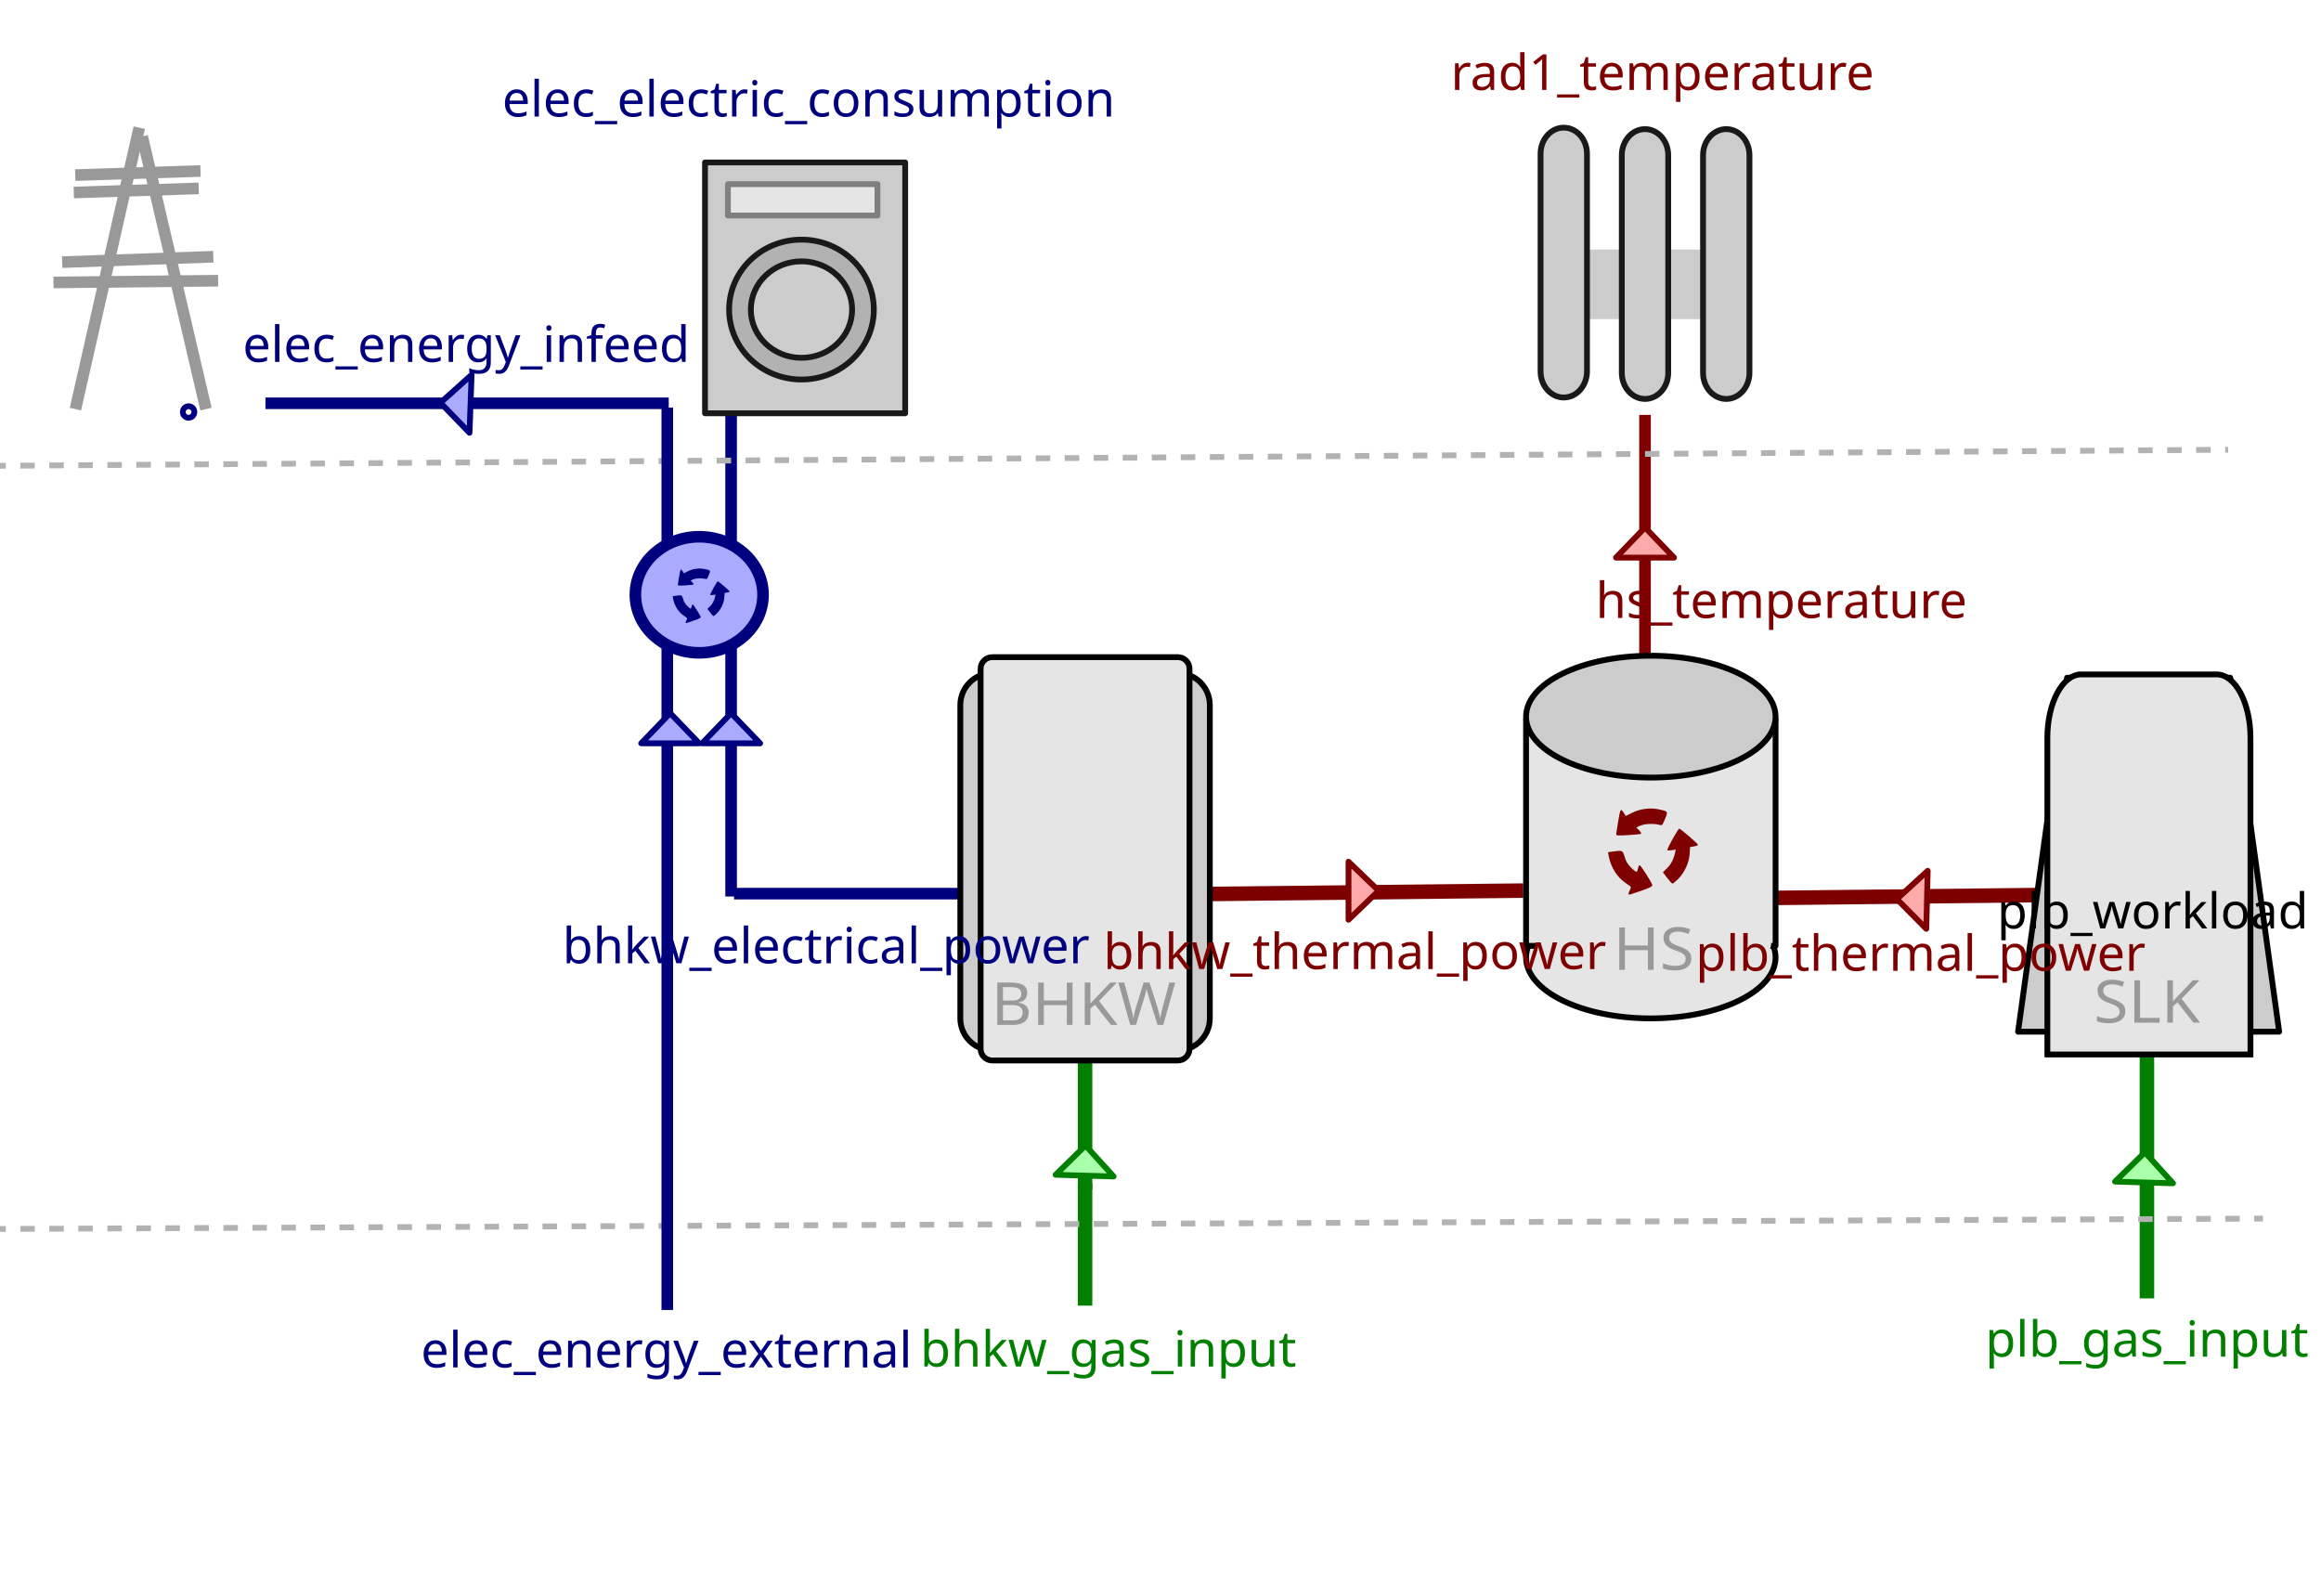
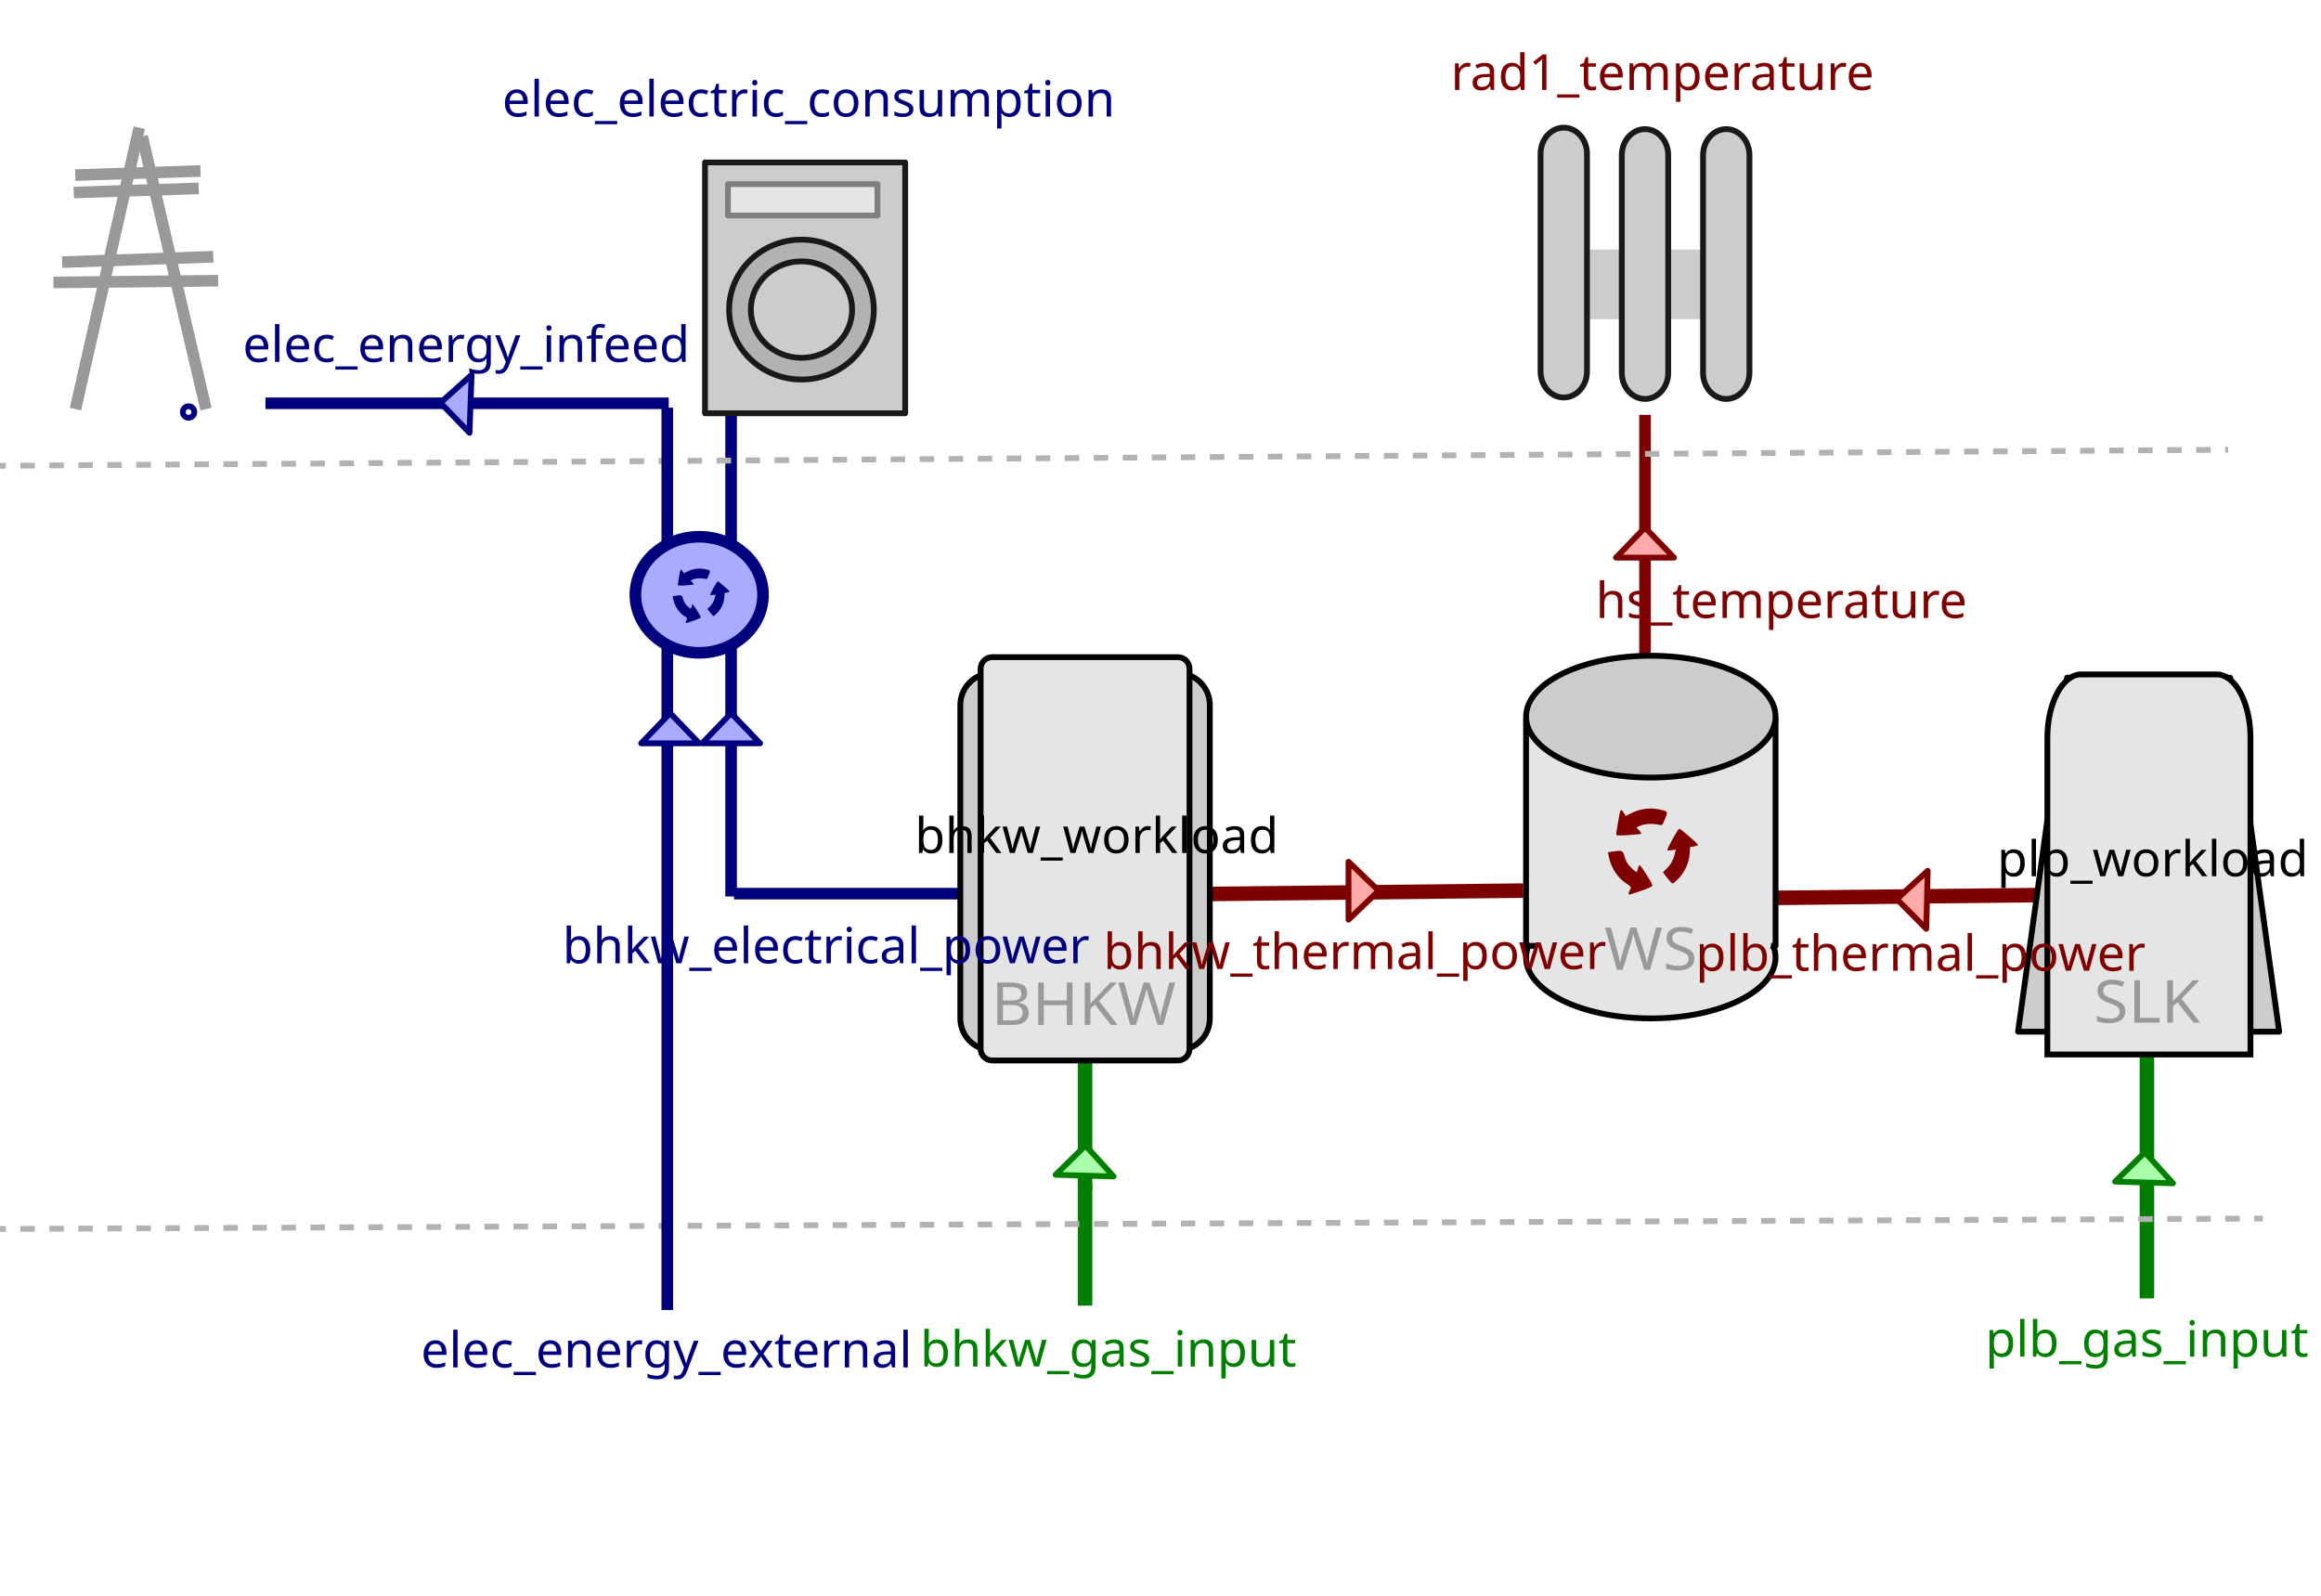
<svg xmlns="http://www.w3.org/2000/svg" viewBox="0 50 800 550" preserveAspectRatio="xMinYMin meet">
  <g>
-     <line stroke="#7c0000" id="svg_50" fill="none" stroke-width="5" stroke-linejoin="round" stroke-linecap="null" x1="647.49" y1="299.566" x2="647.49" y2="418.594" transform="rotate(89.3905 647.49 359.08)" />
-     <path stroke="#000000" id="svg_61" d="m695.585,405.585l16.876,-122.005l56.25,0l16.874,122.005l-90,0z" stroke-linecap="null" stroke-linejoin="round" stroke-dasharray="null" stroke-width="2" fill="#cccccc" />
-     <line stroke="#007f00" id="svg_53" fill="none" stroke-width="5" stroke-linejoin="round" stroke-linecap="null" x1="740" y1="408.5" x2="740" y2="497.5" />
-     <line stroke="#00007f" fill="none" stroke-width="4" stroke-linejoin="round" stroke-linecap="null" x1="339" y1="358" x2="253" y2="358" id="svg_21" />
-     <line fill="none" stroke="#7c0000" stroke-width="5" stroke-linejoin="round" stroke-linecap="null" x1="458.012" y1="290.646" x2="458.012" y2="424.695" id="svg_19" transform="rotate(89.3905 458.012 357.67)" />
-     <line fill="none" stroke="#007f00" stroke-width="5" stroke-linejoin="round" stroke-linecap="null" x1="374" y1="410" x2="374" y2="460" id="svg_8" />
+     <line transform="rotate(89.3905 647.49 359.08)" y2="418.594" x2="647.49" y1="299.566" x1="647.49" stroke-linecap="null" stroke-linejoin="round" stroke-width="5" fill="none" id="svg_50" stroke="#7c0000" />
+     <path fill="#cccccc" stroke-width="2" stroke-dasharray="null" stroke-linejoin="round" stroke-linecap="null" d="m695.585,405.585l16.876,-122.005l56.25,0l16.874,122.005l-90,0z" id="svg_61" stroke="#000000" />
+     <line y2="497.5" x2="740" y1="408.5" x1="740" stroke-linecap="null" stroke-linejoin="round" stroke-width="5" fill="none" id="svg_53" stroke="#007f00" />
+     <line id="svg_21" y2="358" x2="253" y1="358" x1="339" stroke-linecap="null" stroke-linejoin="round" stroke-width="4" fill="none" stroke="#00007f" />
+     <line transform="rotate(89.3905 458.012 357.67)" id="svg_19" y2="424.695" x2="458.012" y1="290.646" x1="458.012" stroke-linecap="null" stroke-linejoin="round" stroke-width="5" stroke="#7c0000" fill="none" />
+     <line id="svg_8" y2="460" x2="374" y1="410" x1="374" stroke-linecap="null" stroke-linejoin="round" stroke-width="5" stroke="#007f00" fill="none" />
    <g id="bhkw">
-       <rect fill="#cccccc" stroke="#000000" stroke-width="2" x="331" y="282" width="86" height="130" id="bhkw_back" rx="11" ry="11" />
-       <rect fill="#e5e5e5" stroke="#000000" stroke-width="2" stroke-linejoin="round" stroke-linecap="null" x="338" y="276.5" width="72" height="139" rx="4" ry="4" id="bhkw_front" />
+       <rect ry="11" rx="11" id="bhkw_back" height="130" width="86" y="282" x="331" stroke-width="2" stroke="#000000" fill="#cccccc" />
+       <rect id="bhkw_front" ry="4" rx="4" height="139" width="72" y="276.5" x="338" stroke-linecap="null" stroke-linejoin="round" stroke-width="2" stroke="#000000" fill="#e5e5e5" />
    </g>
-     <line fill="none" stroke="#7f0000" stroke-width="0" stroke-linejoin="round" stroke-linecap="null" x1="355" y1="461" x2="714" y2="461" id="svg_7" />
-     <line fill="none" stroke="#7f0000" stroke-width="0" stroke-linejoin="round" stroke-linecap="null" x1="721" y1="420" x2="721" y2="462" id="svg_9" />
-     <path fill="#aaffaa" stroke="#007f00" stroke-width="2" stroke-linejoin="round" stroke-linecap="null" d="m374,444.808l-10,10.385l20,0l-10,-10.385z" transform="rotate(1.68468 374 450)" id="svg_39" />
-     <line fill="none" stroke="#007f00" stroke-width="5" stroke-linejoin="round" stroke-linecap="null" x1="374" y1="458" x2="374" y2="500" id="svg_10" />
-     <line fill="none" stroke="#00007f" stroke-width="4" stroke-linejoin="round" stroke-linecap="null" x1="252" y1="192" x2="252" y2="359" id="svg_22" />
-     <ellipse fill="none" stroke="#00007f" stroke-width="4" stroke-linejoin="round" stroke-linecap="null" cx="65" cy="192" id="svg_25" ry="1" />
-     <line fill="none" stroke="#7f0000" stroke-width="4" stroke-linejoin="round" stroke-linecap="null" x1="567" y1="279" x2="567" y2="193" id="svg_27" />
-     <path fill="#aaaaff" stroke="#00007f" stroke-width="2" stroke-linejoin="round" stroke-linecap="null" d="m252,295.808l-10,10.385l20,0l-10,-10.385z" id="svg_34" />
-     <path fill="#ffaaaa" stroke="#7f0000" stroke-width="2" stroke-linejoin="round" stroke-linecap="null" d="m470,351.808l-10,10.385l20,0l-10,-10.385z" id="svg_3_35" transform="rotate(90 470 357)" />
-     <path fill="#ffaaaa" stroke="#7f0000" stroke-width="2" stroke-linejoin="round" stroke-linecap="null" d="m567,231.808l-10,10.385l20,0l-10,-10.385z" id="svg_42" />
-     <text fill="#999999" stroke="#7f0000" stroke-width="0" stroke-linejoin="round" stroke-linecap="null" x="571" y="381.5" font-size="24" font-family="Sans-serif" text-anchor="middle" xml:space="preserve" id="svg_45">HS</text>
-     <text fill="#007f00" stroke="#7f0000" stroke-width="0" stroke-linejoin="round" stroke-linecap="null" x="377.784" y="536.547" font-size="24" font-family="Sans-serif" text-anchor="middle" xml:space="preserve" font-weight="normal" font-style="normal" transform="matrix(0.714147 0 0 0.714147 112.207 137.825)" id="bhkw_gas_input">bhkw_gas_input</text>
-     <text transform="matrix(0.902778 0 0 0.851852 17.6944 61.8518)" fill="#999999" stroke="#7f0000" stroke-width="0" stroke-linejoin="round" stroke-linecap="null" x="394.123" y="400.761" font-size="24" font-family="Sans-serif" text-anchor="middle" xml:space="preserve" id="svg_44">BHKW</text>
-     <text fill="#00007f" stroke="#00007f" stroke-width="0" stroke-linejoin="round" stroke-linecap="null" x="241.563" y="341.913" font-size="24" font-family="Sans-serif" text-anchor="middle" xml:space="preserve" font-weight="normal" font-style="normal" transform="matrix(0.714147 0 0 0.714147 112.207 137.825)" id="bhkw_electrical_power">bhkw_electrical_power</text>
-     <text fill="#00007f" stroke="#00007f" stroke-width="0" stroke-linejoin="round" stroke-linecap="null" x="233.162" y="-66.741" font-size="24" font-family="Sans-serif" text-anchor="middle" xml:space="preserve" font-weight="normal" font-style="normal" transform="matrix(0.714147 0 0 0.714147 112.207 137.825)" id="elec_electric_consumption">elec_electric_consumption</text>
-     <text fill="#00007f" stroke="#00007f" stroke-width="0" stroke-linejoin="round" stroke-linecap="null" x="67.929" y="51.674" font-size="24" font-family="Sans-serif" text-anchor="middle" xml:space="preserve" font-weight="normal" font-style="normal" transform="matrix(0.714147 0 0 0.714147 112.207 137.825)" id="elec_energy_infeed">elec_energy_infeed</text>
-     <text fill="#00007f" stroke="#00007f" stroke-width="0" stroke-linejoin="round" stroke-linecap="null" x="164.548" y="536.961" font-size="24" font-family="Sans-serif" text-anchor="middle" xml:space="preserve" font-weight="normal" font-style="normal" transform="matrix(0.714147 0 0 0.714147 112.207 137.825)" id="elec_energy_external">elec_energy_external</text>
-     <text fill="#7f0000" stroke="#7f0000" stroke-width="0" stroke-linejoin="round" stroke-linecap="null" x="645.238" y="-79.571" font-size="24" font-family="Sans-serif" text-anchor="middle" xml:space="preserve" font-weight="normal" font-style="normal" transform="matrix(0.714147 0 0 0.714147 112.207 137.825)" id="rad1_temperature">rad1_temperature</text>
-     <text fill="#7f0000" stroke="#7f0000" stroke-width="0" stroke-linejoin="round" stroke-linecap="null" x="702.649" y="175.261" font-size="24" font-family="Sans-serif" text-anchor="middle" xml:space="preserve" font-weight="normal" font-style="normal" transform="matrix(0.714147 0 0 0.714147 112.207 137.825)" id="hs_temperature">hs_temperature</text>
-     <line stroke-dasharray="5,5" id="svg_1" y2="470" x2="780" y1="474" x1="-93" stroke-width="2" stroke="#b2b2b2" fill="none" />
-     <line fill="none" stroke="#b2b2b2" stroke-width="2" stroke-dasharray="5,5" stroke-linejoin="null" stroke-linecap="null" x1="-63" y1="211" x2="768" y2="205" id="svg_16" />
+     <line id="svg_7" y2="461" x2="714" y1="461" x1="355" stroke-linecap="null" stroke-linejoin="round" stroke-width="0" stroke="#7f0000" fill="none" />
+     <line id="svg_9" y2="462" x2="721" y1="420" x1="721" stroke-linecap="null" stroke-linejoin="round" stroke-width="0" stroke="#7f0000" fill="none" />
+     <path id="svg_39" transform="rotate(1.68468 374 450)" d="m374,444.808l-10,10.385l20,0l-10,-10.385z" stroke-linecap="null" stroke-linejoin="round" stroke-width="2" stroke="#007f00" fill="#aaffaa" />
+     <line id="svg_10" y2="500" x2="374" y1="458" x1="374" stroke-linecap="null" stroke-linejoin="round" stroke-width="5" stroke="#007f00" fill="none" />
+     <line id="svg_22" y2="359" x2="252" y1="192" x1="252" stroke-linecap="null" stroke-linejoin="round" stroke-width="4" stroke="#00007f" fill="none" />
+     <ellipse ry="1" id="svg_25" cy="192" cx="65" stroke-linecap="null" stroke-linejoin="round" stroke-width="4" stroke="#00007f" fill="none" />
+     <line id="svg_27" y2="193" x2="567" y1="279" x1="567" stroke-linecap="null" stroke-linejoin="round" stroke-width="4" stroke="#7f0000" fill="none" />
+     <path id="svg_34" d="m252,295.808l-10,10.385l20,0l-10,-10.385z" stroke-linecap="null" stroke-linejoin="round" stroke-width="2" stroke="#00007f" fill="#aaaaff" />
+     <path transform="rotate(90 470 357)" id="svg_3_35" d="m470,351.808l-10,10.385l20,0l-10,-10.385z" stroke-linecap="null" stroke-linejoin="round" stroke-width="2" stroke="#7f0000" fill="#ffaaaa" />
+     <path id="svg_42" d="m567,231.808l-10,10.385l20,0l-10,-10.385z" stroke-linecap="null" stroke-linejoin="round" stroke-width="2" stroke="#7f0000" fill="#ffaaaa" />
+     <text id="svg_45" xml:space="preserve" text-anchor="middle" font-family="Sans-serif" font-size="24" y="381.5" x="571" stroke-linecap="null" stroke-linejoin="round" stroke-width="0" stroke="#7f0000" fill="#999999">HS</text>
+     <text id="bhkw_gas_input" transform="matrix(0.714147 0 0 0.714147 112.207 137.825)" font-style="normal" font-weight="normal" xml:space="preserve" text-anchor="middle" font-family="Sans-serif" font-size="24" y="536.547" x="377.784" stroke-linecap="null" stroke-linejoin="round" stroke-width="0" stroke="#7f0000" fill="#007f00">bhkw_gas_input</text>
+     <text id="svg_44" xml:space="preserve" text-anchor="middle" font-family="Sans-serif" font-size="24" y="400.761" x="394.123" stroke-linecap="null" stroke-linejoin="round" stroke-width="0" stroke="#7f0000" fill="#999999" transform="matrix(0.902778 0 0 0.851852 17.6944 61.8518)">BHKW</text>
+     <text id="bhkw_electrical_power" transform="matrix(0.714147 0 0 0.714147 112.207 137.825)" font-style="normal" font-weight="normal" xml:space="preserve" text-anchor="middle" font-family="Sans-serif" font-size="24" y="341.913" x="241.563" stroke-linecap="null" stroke-linejoin="round" stroke-width="0" stroke="#00007f" fill="#00007f">bhkw_electrical_power</text>
+     <text id="elec_electric_consumption" transform="matrix(0.714147 0 0 0.714147 112.207 137.825)" font-style="normal" font-weight="normal" xml:space="preserve" text-anchor="middle" font-family="Sans-serif" font-size="24" y="-66.741" x="233.162" stroke-linecap="null" stroke-linejoin="round" stroke-width="0" stroke="#00007f" fill="#00007f">elec_electric_consumption</text>
+     <text id="elec_energy_infeed" transform="matrix(0.714147 0 0 0.714147 112.207 137.825)" font-style="normal" font-weight="normal" xml:space="preserve" text-anchor="middle" font-family="Sans-serif" font-size="24" y="51.674" x="67.929" stroke-linecap="null" stroke-linejoin="round" stroke-width="0" stroke="#00007f" fill="#00007f">elec_energy_infeed</text>
+     <text id="elec_energy_external" transform="matrix(0.714147 0 0 0.714147 112.207 137.825)" font-style="normal" font-weight="normal" xml:space="preserve" text-anchor="middle" font-family="Sans-serif" font-size="24" y="536.961" x="164.548" stroke-linecap="null" stroke-linejoin="round" stroke-width="0" stroke="#00007f" fill="#00007f">elec_energy_external</text>
+     <text id="rad1_temperature" transform="matrix(0.714147 0 0 0.714147 112.207 137.825)" font-style="normal" font-weight="normal" xml:space="preserve" text-anchor="middle" font-family="Sans-serif" font-size="24" y="-79.571" x="645.238" stroke-linecap="null" stroke-linejoin="round" stroke-width="0" stroke="#7f0000" fill="#7f0000">rad1_temperature</text>
+     <text id="hs_temperature" transform="matrix(0.714147 0 0 0.714147 112.207 137.825)" font-style="normal" font-weight="normal" xml:space="preserve" text-anchor="middle" font-family="Sans-serif" font-size="24" y="175.261" x="702.649" stroke-linecap="null" stroke-linejoin="round" stroke-width="0" stroke="#7f0000" fill="#7f0000">hs_temperature</text>
+     <line fill="none" stroke="#b2b2b2" stroke-width="2" x1="-93" y1="474" x2="780" y2="470" id="svg_1" stroke-dasharray="5,5" />
+     <line id="svg_16" y2="205" x2="768" y1="211" x1="-63" stroke-linecap="null" stroke-linejoin="null" stroke-dasharray="5,5" stroke-width="2" stroke="#b2b2b2" fill="none" />
    <g id="heat_storage">
      <g id="svg_40">
-         <ellipse fill="#e5e5e5" stroke="#000000" stroke-width="2" stroke-linejoin="round" stroke-linecap="null" cx="569" cy="380" rx="43" ry="21" id="svg_13" />
-         <rect fill="#e5e5e5" stroke="#000000" stroke-width="2" stroke-linejoin="round" stroke-linecap="null" x="526" y="298" width="86" height="78" id="svg_14" />
+         <ellipse id="svg_13" ry="21" rx="43" cy="380" cx="569" stroke-linecap="null" stroke-linejoin="round" stroke-width="2" stroke="#000000" fill="#e5e5e5" />
+         <rect id="svg_14" height="78" width="86" y="298" x="526" stroke-linecap="null" stroke-linejoin="round" stroke-width="2" stroke="#000000" fill="#e5e5e5" />
      </g>
-       <ellipse fill="#cccccc" stroke="#000000" stroke-width="2" stroke-linejoin="round" stroke-linecap="null" cx="569" cy="297" id="svg_12" rx="43" ry="21" />
+       <ellipse ry="21" rx="43" id="svg_12" cy="297" cx="569" stroke-linecap="null" stroke-linejoin="round" stroke-width="2" stroke="#000000" fill="#cccccc" />
    </g>
    <g id="consumer">
-       <rect fill="#cccccc" stroke="#cccccc" stroke-width="2" stroke-linejoin="null" stroke-linecap="null" x="538" y="137" width="57" height="22" id="svg_15" />
-       <rect fill="#cccccc" stroke="#191919" stroke-width="2" stroke-linejoin="null" stroke-linecap="null" x="531" y="94" width="16" height="93" id="svg_5" rx="9" ry="9" />
-       <rect fill="#cccccc" stroke="#191919" stroke-width="2" stroke-linejoin="null" stroke-linecap="null" x="559" y="94.5" width="16" height="93" rx="9" ry="9" id="svg_6" />
-       <rect fill="#cccccc" stroke="#191919" stroke-width="2" stroke-linejoin="null" stroke-linecap="null" x="587" y="94.5" width="16" height="93" rx="9" ry="9" id="svg_11" />
+       <rect id="svg_15" height="22" width="57" y="137" x="538" stroke-linecap="null" stroke-linejoin="null" stroke-width="2" stroke="#cccccc" fill="#cccccc" />
+       <rect ry="9" rx="9" id="svg_5" height="93" width="16" y="94" x="531" stroke-linecap="null" stroke-linejoin="null" stroke-width="2" stroke="#191919" fill="#cccccc" />
+       <rect id="svg_6" ry="9" rx="9" height="93" width="16" y="94.5" x="559" stroke-linecap="null" stroke-linejoin="null" stroke-width="2" stroke="#191919" fill="#cccccc" />
+       <rect id="svg_11" ry="9" rx="9" height="93" width="16" y="94.5" x="587" stroke-linecap="null" stroke-linejoin="null" stroke-width="2" stroke="#191919" fill="#cccccc" />
    </g>
-     <ellipse fill="#e5e5e5" stroke="#000000" stroke-width="0" stroke-linejoin="round" stroke-linecap="null" cx="570" cy="375" rx="40.5" ry="14" id="svg_18" />
-     <text transform="matrix(0.902778 0 0 0.851852 17.6944 61.8518)" fill="#999999" stroke="#7f0000" stroke-width="0" stroke-linejoin="round" stroke-linecap="null" x="611.786" y="378.503" font-size="24" font-family="Sans-serif" text-anchor="middle" xml:space="preserve" id="svg_17">HS</text>
-     <line id="svg_2" fill="none" stroke="#00007f" stroke-width="4" stroke-linejoin="round" stroke-linecap="null" x1="230" y1="190.5" x2="230" y2="501.5" />
-     <line transform="rotate(90 161 189)" id="svg_3" fill="none" stroke="#00007f" stroke-width="4" stroke-linejoin="round" stroke-linecap="null" x1="161" y1="119.5" x2="161" y2="258.5" />
-     <path id="svg_4" fill="#aaaaff" stroke="#00007f" stroke-width="2" stroke-linejoin="round" stroke-linecap="null" d="m231,295.808l-10,10.385l20,0l-10,-10.385z" />
-     <path transform="rotate(-87.9546 157 189)" id="svg_20" fill="#aaaaff" stroke="#00007f" stroke-width="2" stroke-linejoin="round" stroke-linecap="null" d="m157,183.808l-10,10.385l20,0l-10,-10.385z" />
+     <ellipse id="svg_18" ry="14" rx="40.5" cy="375" cx="570" stroke-linecap="null" stroke-linejoin="round" stroke-width="0" stroke="#000000" fill="#e5e5e5" />
+     <text style="cursor: move;" id="svg_17" xml:space="preserve" text-anchor="middle" font-family="Sans-serif" font-size="24" y="378.503" x="610.678" stroke-linecap="null" stroke-linejoin="round" stroke-width="0" stroke="#7f0000" fill="#999999" transform="matrix(0.902778 0 0 0.851852 17.6944 61.8518)">WS</text>
+     <line y2="501.5" x2="230" y1="190.5" x1="230" stroke-linecap="null" stroke-linejoin="round" stroke-width="4" stroke="#00007f" fill="none" id="svg_2" />
+     <line y2="258.5" x2="161" y1="119.5" x1="161" stroke-linecap="null" stroke-linejoin="round" stroke-width="4" stroke="#00007f" fill="none" id="svg_3" transform="rotate(90 161 189)" />
+     <path d="m231,295.808l-10,10.385l20,0l-10,-10.385z" stroke-linecap="null" stroke-linejoin="round" stroke-width="2" stroke="#00007f" fill="#aaaaff" id="svg_4" />
+     <path d="m157,183.808l-10,10.385l20,0l-10,-10.385z" stroke-linecap="null" stroke-linejoin="round" stroke-width="2" stroke="#00007f" fill="#aaaaff" id="svg_20" transform="rotate(-87.9546 157 189)" />
    <g id="svg_29">
-       <rect id="svg_23" height="86.458" width="69" y="105.988" x="243" stroke-linecap="null" stroke-linejoin="round" stroke-width="2" stroke="#191919" fill="#cccccc" />
-       <ellipse ry="24.108" rx="24.94" id="svg_24" cy="156.699" cx="276.253" stroke-linecap="null" stroke-linejoin="round" stroke-width="2" stroke="#191919" fill="#b2b2b2" />
-       <ellipse ry="16.627" rx="17.458" id="svg_26" cy="156.699" cx="276.253" stroke-linecap="null" stroke-linejoin="round" stroke-width="2" stroke="#191919" fill="#cccccc" />
-       <rect id="svg_28" height="10.807" width="51.542" y="113.47" x="250.898" stroke-linecap="null" stroke-linejoin="round" stroke-width="2" stroke="#7f7f7f" fill="#e5e5e5" />
+       <rect fill="#cccccc" stroke="#191919" stroke-width="2" stroke-linejoin="round" stroke-linecap="null" x="243" y="105.988" width="69" height="86.458" id="svg_23" />
+       <ellipse fill="#b2b2b2" stroke="#191919" stroke-width="2" stroke-linejoin="round" stroke-linecap="null" cx="276.253" cy="156.699" id="svg_24" rx="24.94" ry="24.108" />
+       <ellipse fill="#cccccc" stroke="#191919" stroke-width="2" stroke-linejoin="round" stroke-linecap="null" cx="276.253" cy="156.699" id="svg_26" rx="17.458" ry="16.627" />
+       <rect fill="#e5e5e5" stroke="#7f7f7f" stroke-width="2" stroke-linejoin="round" stroke-linecap="null" x="250.898" y="113.47" width="51.542" height="10.807" id="svg_28" />
    </g>
-     <ellipse stroke="#00007f" ry="20" rx="22" id="svg_30" cy="255" cx="241" stroke-linecap="null" stroke-linejoin="round" stroke-width="4" fill="#aaaaff" />
-     <line fill="none" stroke="#999999" stroke-width="4" stroke-linejoin="round" stroke-linecap="null" x1="26" y1="191" x2="48" y2="94" id="svg_35" />
-     <line fill="none" stroke="#999999" stroke-width="4" stroke-linejoin="round" stroke-linecap="null" x1="71" y1="191" x2="49" y2="97" id="svg_36" />
-     <line fill="none" stroke="#999999" stroke-width="4" stroke-linejoin="round" stroke-linecap="null" x1="26.011" y1="111.641" x2="69.032" y2="107.641" id="svg_37" transform="rotate(3.43363 47.5215 109.641)" />
-     <line fill="none" stroke="#999999" stroke-width="4" stroke-linejoin="round" stroke-linecap="null" x1="25.511" y1="117.638" x2="68.413" y2="113.638" transform="rotate(3.43363 46.9617 115.638)" id="svg_38" />
-     <line fill="none" stroke="#999999" stroke-width="4" stroke-linejoin="round" stroke-linecap="null" x1="21.532" y1="141.908" x2="73.418" y2="136.929" transform="rotate(3.43363 47.4749 139.418)" id="svg_41" />
-     <line fill="none" stroke="#999999" stroke-width="4" stroke-linejoin="round" stroke-linecap="null" x1="18.499" y1="149.048" x2="75.116" y2="145.048" transform="rotate(3.43363 46.8071 147.048)" id="svg_43" />
-     <path stroke="#000000" id="svg_48" d="m717.353,282.44l46.668,0l0,0c3.093,0 6.06,2.299 8.248,6.394c2.187,4.096 3.416,9.649 3.416,15.439l0,109.168c0,0 0,0 0,0l-70,0l0,0c0,0 0,0 0,0l0,-109.168l0,0c0,-12.057 5.225,-21.832 11.668,-21.832z" stroke-linecap="null" stroke-linejoin="null" stroke-dasharray="null" stroke-width="2" fill="#e5e5e5" />
-     <path id="svg_51" fill="#ffaaaa" stroke="#7f0000" stroke-width="2" stroke-linejoin="round" stroke-linecap="null" d="m659,354.808l-10,10.385l20,0l-10,-10.385z" transform="rotate(-88.6028 659 360)" />
-     <text xml:space="preserve" text-anchor="middle" font-family="Sans-serif" font-size="17" id="plb_workload" y="370" x="742" stroke-linecap="null" stroke-linejoin="round" stroke-dasharray="null" stroke-width="0" stroke="#7f0000" fill="#000000">plb_workload</text>
-     <path id="svg_54" fill="#aaffaa" stroke="#007f00" stroke-width="2" stroke-linejoin="round" stroke-linecap="null" d="m739.153,447.161l-10,10.385l20,0l-10,-10.385z" transform="rotate(1.68468 739.153 452.353)" />
-     <text id="plb_gas_input" fill="#007f00" stroke="#7f0000" stroke-width="0" stroke-linejoin="round" stroke-linecap="null" x="879.084" y="531.77" font-size="24" font-family="Sans-serif" text-anchor="middle" xml:space="preserve" font-weight="normal" font-style="normal" transform="matrix(0.714147 0 0 0.714147 112.207 137.825)">plb_gas_input</text>
-     <path id="svg_57" d="m557.078,337.588c0.002,-0.267 0.242,-1.914 0.535,-3.659c0.916,-5.438 0.928,-5.461 2.089,-3.729l0.687,1.025l2.009,-1.013c2.659,-1.341 5.83,-1.837 8.745,-1.368c1.238,0.199 2.551,0.523 2.917,0.72c0.729,0.39 0.685,0.726 -0.478,3.44c-0.639,1.488 -0.699,1.531 -1.8,1.248c-1.873,-0.482 -4.924,-0.33 -6.394,0.318l-1.382,0.608l0.969,1.011c0.533,0.557 0.835,1.094 0.67,1.197c-0.161,0.101 -2.157,0.298 -4.431,0.439c-3.411,0.21 -4.135,0.169 -4.135,-0.234l0,0zm17.571,14.995l-1.479,-1.956l1.348,-1.302c1.382,-1.34 2.382,-3.22 2.823,-5.316l0.251,-1.198l-1.448,0.232c-0.798,0.128 -1.454,0.111 -1.459,-0.037c-0.027,-0.689 3.759,-7.484 4.129,-7.405c0.579,0.125 6.451,5.211 6.451,5.589c0,0.168 -0.617,0.405 -1.371,0.526l-1.371,0.219l-0.135,2.339c-0.174,3 -1.754,6.463 -3.955,8.664c-0.881,0.883 -1.761,1.602 -1.954,1.602c-0.192,0 -1.016,-0.88 -1.827,-1.957l0,0zm-13.343,5.489c0,-0.217 0.233,-0.843 0.516,-1.393c0.513,-0.994 0.511,-1.001 -1.408,-2.275c-3.003,-1.994 -5.235,-5.533 -5.94,-9.414l-0.229,-1.273l1.641,-0.225c3.384,-0.463 3.415,-0.45 4.094,1.857c0.456,1.556 1.018,2.488 2.232,3.701c0.89,0.892 1.745,1.544 1.895,1.449c0.154,-0.094 0.375,-0.65 0.491,-1.236c0.117,-0.585 0.361,-1.064 0.542,-1.064c0.416,0 4.336,6.181 4.398,6.935c0.042,0.504 -2.076,1.376 -7.599,3.128c-0.352,0.112 -0.634,0.027 -0.634,-0.191l0,0z" stroke-linecap="null" stroke-linejoin="round" stroke-dasharray="null" stroke-width="0" stroke="#7f0000" fill="#7f0000" />
-     <path id="svg_59" d="m233.644,251.605c0.001,-0.17 0.153,-1.213 0.339,-2.318c0.579,-3.444 0.588,-3.46 1.323,-2.362l0.435,0.65l1.273,-0.642c1.683,-0.85 3.691,-1.164 5.537,-0.867c0.784,0.126 1.615,0.331 1.848,0.456c0.462,0.247 0.432,0.46 -0.304,2.179c-0.404,0.942 -0.442,0.969 -1.14,0.79c-1.186,-0.305 -3.117,-0.209 -4.05,0.201l-0.874,0.385l0.613,0.64c0.337,0.352 0.529,0.693 0.425,0.757c-0.104,0.064 -1.367,0.19 -2.808,0.278c-2.161,0.133 -2.619,0.107 -2.618,-0.148l0,0zm11.127,9.496l-0.936,-1.24l0.852,-0.824c0.877,-0.848 1.51,-2.039 1.789,-3.367l0.159,-0.758l-0.917,0.147c-0.504,0.081 -0.92,0.07 -0.924,-0.024c-0.018,-0.436 2.381,-4.74 2.614,-4.689c0.367,0.079 4.086,3.3 4.086,3.539c0,0.106 -0.391,0.256 -0.869,0.333l-0.868,0.139l-0.086,1.482c-0.11,1.9 -1.111,4.093 -2.505,5.487c-0.558,0.558 -1.115,1.015 -1.237,1.015c-0.122,0 -0.643,-0.558 -1.158,-1.24l0,0zm-8.45,3.475c0,-0.137 0.147,-0.533 0.327,-0.881c0.326,-0.631 0.324,-0.634 -0.891,-1.441c-1.902,-1.263 -3.316,-3.505 -3.761,-5.962l-0.146,-0.806l1.04,-0.142c2.143,-0.294 2.162,-0.285 2.592,1.176c0.29,0.986 0.646,1.576 1.414,2.344c0.564,0.565 1.105,0.978 1.202,0.918c0.096,-0.059 0.236,-0.412 0.31,-0.782c0.074,-0.371 0.229,-0.674 0.344,-0.674c0.264,0 2.746,3.914 2.785,4.392c0.026,0.319 -1.316,0.871 -4.813,1.981c-0.223,0.071 -0.402,0.017 -0.402,-0.122l0,0z" stroke-linecap="null" stroke-linejoin="round" stroke-dasharray="null" stroke-width="0" stroke="#7f0000" fill="#00007f" />
-     <text fill="#7f0000" stroke="#7f0000" stroke-width="0" stroke-linejoin="round" stroke-linecap="null" x="496.805" y="344.712" font-size="24" font-family="Sans-serif" text-anchor="middle" xml:space="preserve" font-weight="normal" font-style="normal" transform="matrix(0.714147 0 0 0.714147 112.207 137.825)" id="bhkw_thermal_power">bhkw_thermal_power</text>
-     <text style="cursor: move;" id="svg_62" transform="matrix(0.902778 0 0 0.851852 17.6944 61.8518)" fill="#999999" stroke="#7f0000" stroke-width="0" stroke-linejoin="round" stroke-linecap="null" x="800.098" y="399.849" font-size="24" font-family="Sans-serif" text-anchor="middle" xml:space="preserve">SLK</text>
-     <text id="plb_thermal_power" fill="#7f0000" stroke="#7f0000" stroke-width="0" stroke-linejoin="round" stroke-linecap="null" x="769.86" y="345.539" font-size="24" font-family="Sans-serif" text-anchor="middle" xml:space="preserve" font-weight="normal" font-style="normal" transform="matrix(0.714147 0 0 0.714147 112.207 137.825)">plb_thermal_power</text>
+     <ellipse fill="#aaaaff" stroke-width="4" stroke-linejoin="round" stroke-linecap="null" cx="241" cy="255" id="svg_30" rx="22" ry="20" stroke="#00007f" />
+     <line id="svg_35" y2="94" x2="48" y1="191" x1="26" stroke-linecap="null" stroke-linejoin="round" stroke-width="4" stroke="#999999" fill="none" />
+     <line id="svg_36" y2="97" x2="49" y1="191" x1="71" stroke-linecap="null" stroke-linejoin="round" stroke-width="4" stroke="#999999" fill="none" />
+     <line transform="rotate(3.43363 47.5215 109.641)" id="svg_37" y2="107.641" x2="69.032" y1="111.641" x1="26.011" stroke-linecap="null" stroke-linejoin="round" stroke-width="4" stroke="#999999" fill="none" />
+     <line id="svg_38" transform="rotate(3.43363 46.9617 115.638)" y2="113.638" x2="68.413" y1="117.638" x1="25.511" stroke-linecap="null" stroke-linejoin="round" stroke-width="4" stroke="#999999" fill="none" />
+     <line id="svg_41" transform="rotate(3.43363 47.4749 139.418)" y2="136.929" x2="73.418" y1="141.908" x1="21.532" stroke-linecap="null" stroke-linejoin="round" stroke-width="4" stroke="#999999" fill="none" />
+     <line id="svg_43" transform="rotate(3.43363 46.8071 147.048)" y2="145.048" x2="75.116" y1="149.048" x1="18.499" stroke-linecap="null" stroke-linejoin="round" stroke-width="4" stroke="#999999" fill="none" />
+     <path fill="#e5e5e5" stroke-width="2" stroke-dasharray="null" stroke-linejoin="null" stroke-linecap="null" d="m717.353,282.44l46.668,0l0,0c3.093,0 6.06,2.299 8.248,6.394c2.187,4.096 3.416,9.649 3.416,15.439l0,109.168c0,0 0,0 0,0l-70,0l0,0c0,0 0,0 0,0l0,-109.168l0,0c0,-12.057 5.225,-21.832 11.668,-21.832z" id="svg_48" stroke="#000000" />
+     <path transform="rotate(-88.6028 659 360)" d="m659,354.808l-10,10.385l20,0l-10,-10.385z" stroke-linecap="null" stroke-linejoin="round" stroke-width="2" stroke="#7f0000" fill="#ffaaaa" id="svg_51" />
+     <text style="cursor: move;" fill="#000000" stroke="#7f0000" stroke-width="0" stroke-dasharray="null" stroke-linejoin="round" stroke-linecap="null" x="378" y="344" id="bhkw_workload" font-size="17" font-family="Sans-serif" text-anchor="middle" xml:space="preserve">bhkw_workload</text>
+     <path transform="rotate(1.68468 739.153 452.353)" d="m739.153,447.161l-10,10.385l20,0l-10,-10.385z" stroke-linecap="null" stroke-linejoin="round" stroke-width="2" stroke="#007f00" fill="#aaffaa" id="svg_54" />
+     <text transform="matrix(0.714147 0 0 0.714147 112.207 137.825)" font-style="normal" font-weight="normal" xml:space="preserve" text-anchor="middle" font-family="Sans-serif" font-size="24" y="531.77" x="879.084" stroke-linecap="null" stroke-linejoin="round" stroke-width="0" stroke="#7f0000" fill="#007f00" id="plb_gas_input">plb_gas_input</text>
+     <path fill="#7f0000" stroke="#7f0000" stroke-width="0" stroke-dasharray="null" stroke-linejoin="round" stroke-linecap="null" d="m557.078,337.588c0.002,-0.267 0.242,-1.914 0.535,-3.659c0.916,-5.438 0.928,-5.461 2.089,-3.729l0.687,1.025l2.009,-1.013c2.659,-1.341 5.83,-1.837 8.745,-1.368c1.238,0.199 2.551,0.523 2.917,0.72c0.729,0.39 0.685,0.726 -0.478,3.44c-0.639,1.488 -0.699,1.531 -1.8,1.248c-1.873,-0.482 -4.924,-0.33 -6.394,0.318l-1.382,0.608l0.969,1.011c0.533,0.557 0.835,1.094 0.67,1.197c-0.161,0.101 -2.157,0.298 -4.431,0.439c-3.411,0.21 -4.135,0.169 -4.135,-0.234l0,0zm17.571,14.995l-1.479,-1.956l1.348,-1.302c1.382,-1.34 2.382,-3.22 2.823,-5.316l0.251,-1.198l-1.448,0.232c-0.798,0.128 -1.454,0.111 -1.459,-0.037c-0.027,-0.689 3.759,-7.484 4.129,-7.405c0.579,0.125 6.451,5.211 6.451,5.589c0,0.168 -0.617,0.405 -1.371,0.526l-1.371,0.219l-0.135,2.339c-0.174,3 -1.754,6.463 -3.955,8.664c-0.881,0.883 -1.761,1.602 -1.954,1.602c-0.192,0 -1.016,-0.88 -1.827,-1.957l0,0zm-13.343,5.489c0,-0.217 0.233,-0.843 0.516,-1.393c0.513,-0.994 0.511,-1.001 -1.408,-2.275c-3.003,-1.994 -5.235,-5.533 -5.94,-9.414l-0.229,-1.273l1.641,-0.225c3.384,-0.463 3.415,-0.45 4.094,1.857c0.456,1.556 1.018,2.488 2.232,3.701c0.89,0.892 1.745,1.544 1.895,1.449c0.154,-0.094 0.375,-0.65 0.491,-1.236c0.117,-0.585 0.361,-1.064 0.542,-1.064c0.416,0 4.336,6.181 4.398,6.935c0.042,0.504 -2.076,1.376 -7.599,3.128c-0.352,0.112 -0.634,0.027 -0.634,-0.191l0,0z" id="svg_57" />
+     <path fill="#00007f" stroke="#7f0000" stroke-width="0" stroke-dasharray="null" stroke-linejoin="round" stroke-linecap="null" d="m233.644,251.605c0.001,-0.17 0.153,-1.213 0.339,-2.318c0.579,-3.444 0.588,-3.46 1.323,-2.362l0.435,0.65l1.273,-0.642c1.683,-0.85 3.691,-1.164 5.537,-0.867c0.784,0.126 1.615,0.331 1.848,0.456c0.462,0.247 0.432,0.46 -0.304,2.179c-0.404,0.942 -0.442,0.969 -1.14,0.79c-1.186,-0.305 -3.117,-0.209 -4.05,0.201l-0.874,0.385l0.613,0.64c0.337,0.352 0.529,0.693 0.425,0.757c-0.104,0.064 -1.367,0.19 -2.808,0.278c-2.161,0.133 -2.619,0.107 -2.618,-0.148l0,0zm11.127,9.496l-0.936,-1.24l0.852,-0.824c0.877,-0.848 1.51,-2.039 1.789,-3.367l0.159,-0.758l-0.917,0.147c-0.504,0.081 -0.92,0.07 -0.924,-0.024c-0.018,-0.436 2.381,-4.74 2.614,-4.689c0.367,0.079 4.086,3.3 4.086,3.539c0,0.106 -0.391,0.256 -0.869,0.333l-0.868,0.139l-0.086,1.482c-0.11,1.9 -1.111,4.093 -2.505,5.487c-0.558,0.558 -1.115,1.015 -1.237,1.015c-0.122,0 -0.643,-0.558 -1.158,-1.24l0,0zm-8.45,3.475c0,-0.137 0.147,-0.533 0.327,-0.881c0.326,-0.631 0.324,-0.634 -0.891,-1.441c-1.902,-1.263 -3.316,-3.505 -3.761,-5.962l-0.146,-0.806l1.04,-0.142c2.143,-0.294 2.162,-0.285 2.592,1.176c0.29,0.986 0.646,1.576 1.414,2.344c0.564,0.565 1.105,0.978 1.202,0.918c0.096,-0.059 0.236,-0.412 0.31,-0.782c0.074,-0.371 0.229,-0.674 0.344,-0.674c0.264,0 2.746,3.914 2.785,4.392c0.026,0.319 -1.316,0.871 -4.813,1.981c-0.223,0.071 -0.402,0.017 -0.402,-0.122l0,0z" id="svg_59" />
+     <text id="bhkw_thermal_power" transform="matrix(0.714147 0 0 0.714147 112.207 137.825)" font-style="normal" font-weight="normal" xml:space="preserve" text-anchor="middle" font-family="Sans-serif" font-size="24" y="344.712" x="496.805" stroke-linecap="null" stroke-linejoin="round" stroke-width="0" stroke="#7f0000" fill="#7f0000">bhkw_thermal_power</text>
+     <text xml:space="preserve" text-anchor="middle" font-family="Sans-serif" font-size="24" y="399.849" x="800.098" stroke-linecap="null" stroke-linejoin="round" stroke-width="0" stroke="#7f0000" fill="#999999" transform="matrix(0.902778 0 0 0.851852 17.6944 61.8518)" id="svg_62">SLK</text>
+     <text transform="matrix(0.714147 0 0 0.714147 112.207 137.825)" font-style="normal" font-weight="normal" xml:space="preserve" text-anchor="middle" font-family="Sans-serif" font-size="24" y="345.539" x="769.86" stroke-linecap="null" stroke-linejoin="round" stroke-width="0" stroke="#7f0000" fill="#7f0000" id="plb_thermal_power">plb_thermal_power</text>
+     <text id="plb_workload" fill="#000000" stroke="#7f0000" stroke-width="0" stroke-dasharray="null" stroke-linejoin="round" stroke-linecap="null" x="742" y="352" font-size="17" font-family="Sans-serif" text-anchor="middle" xml:space="preserve">plb_workload</text>
  </g>
</svg>
